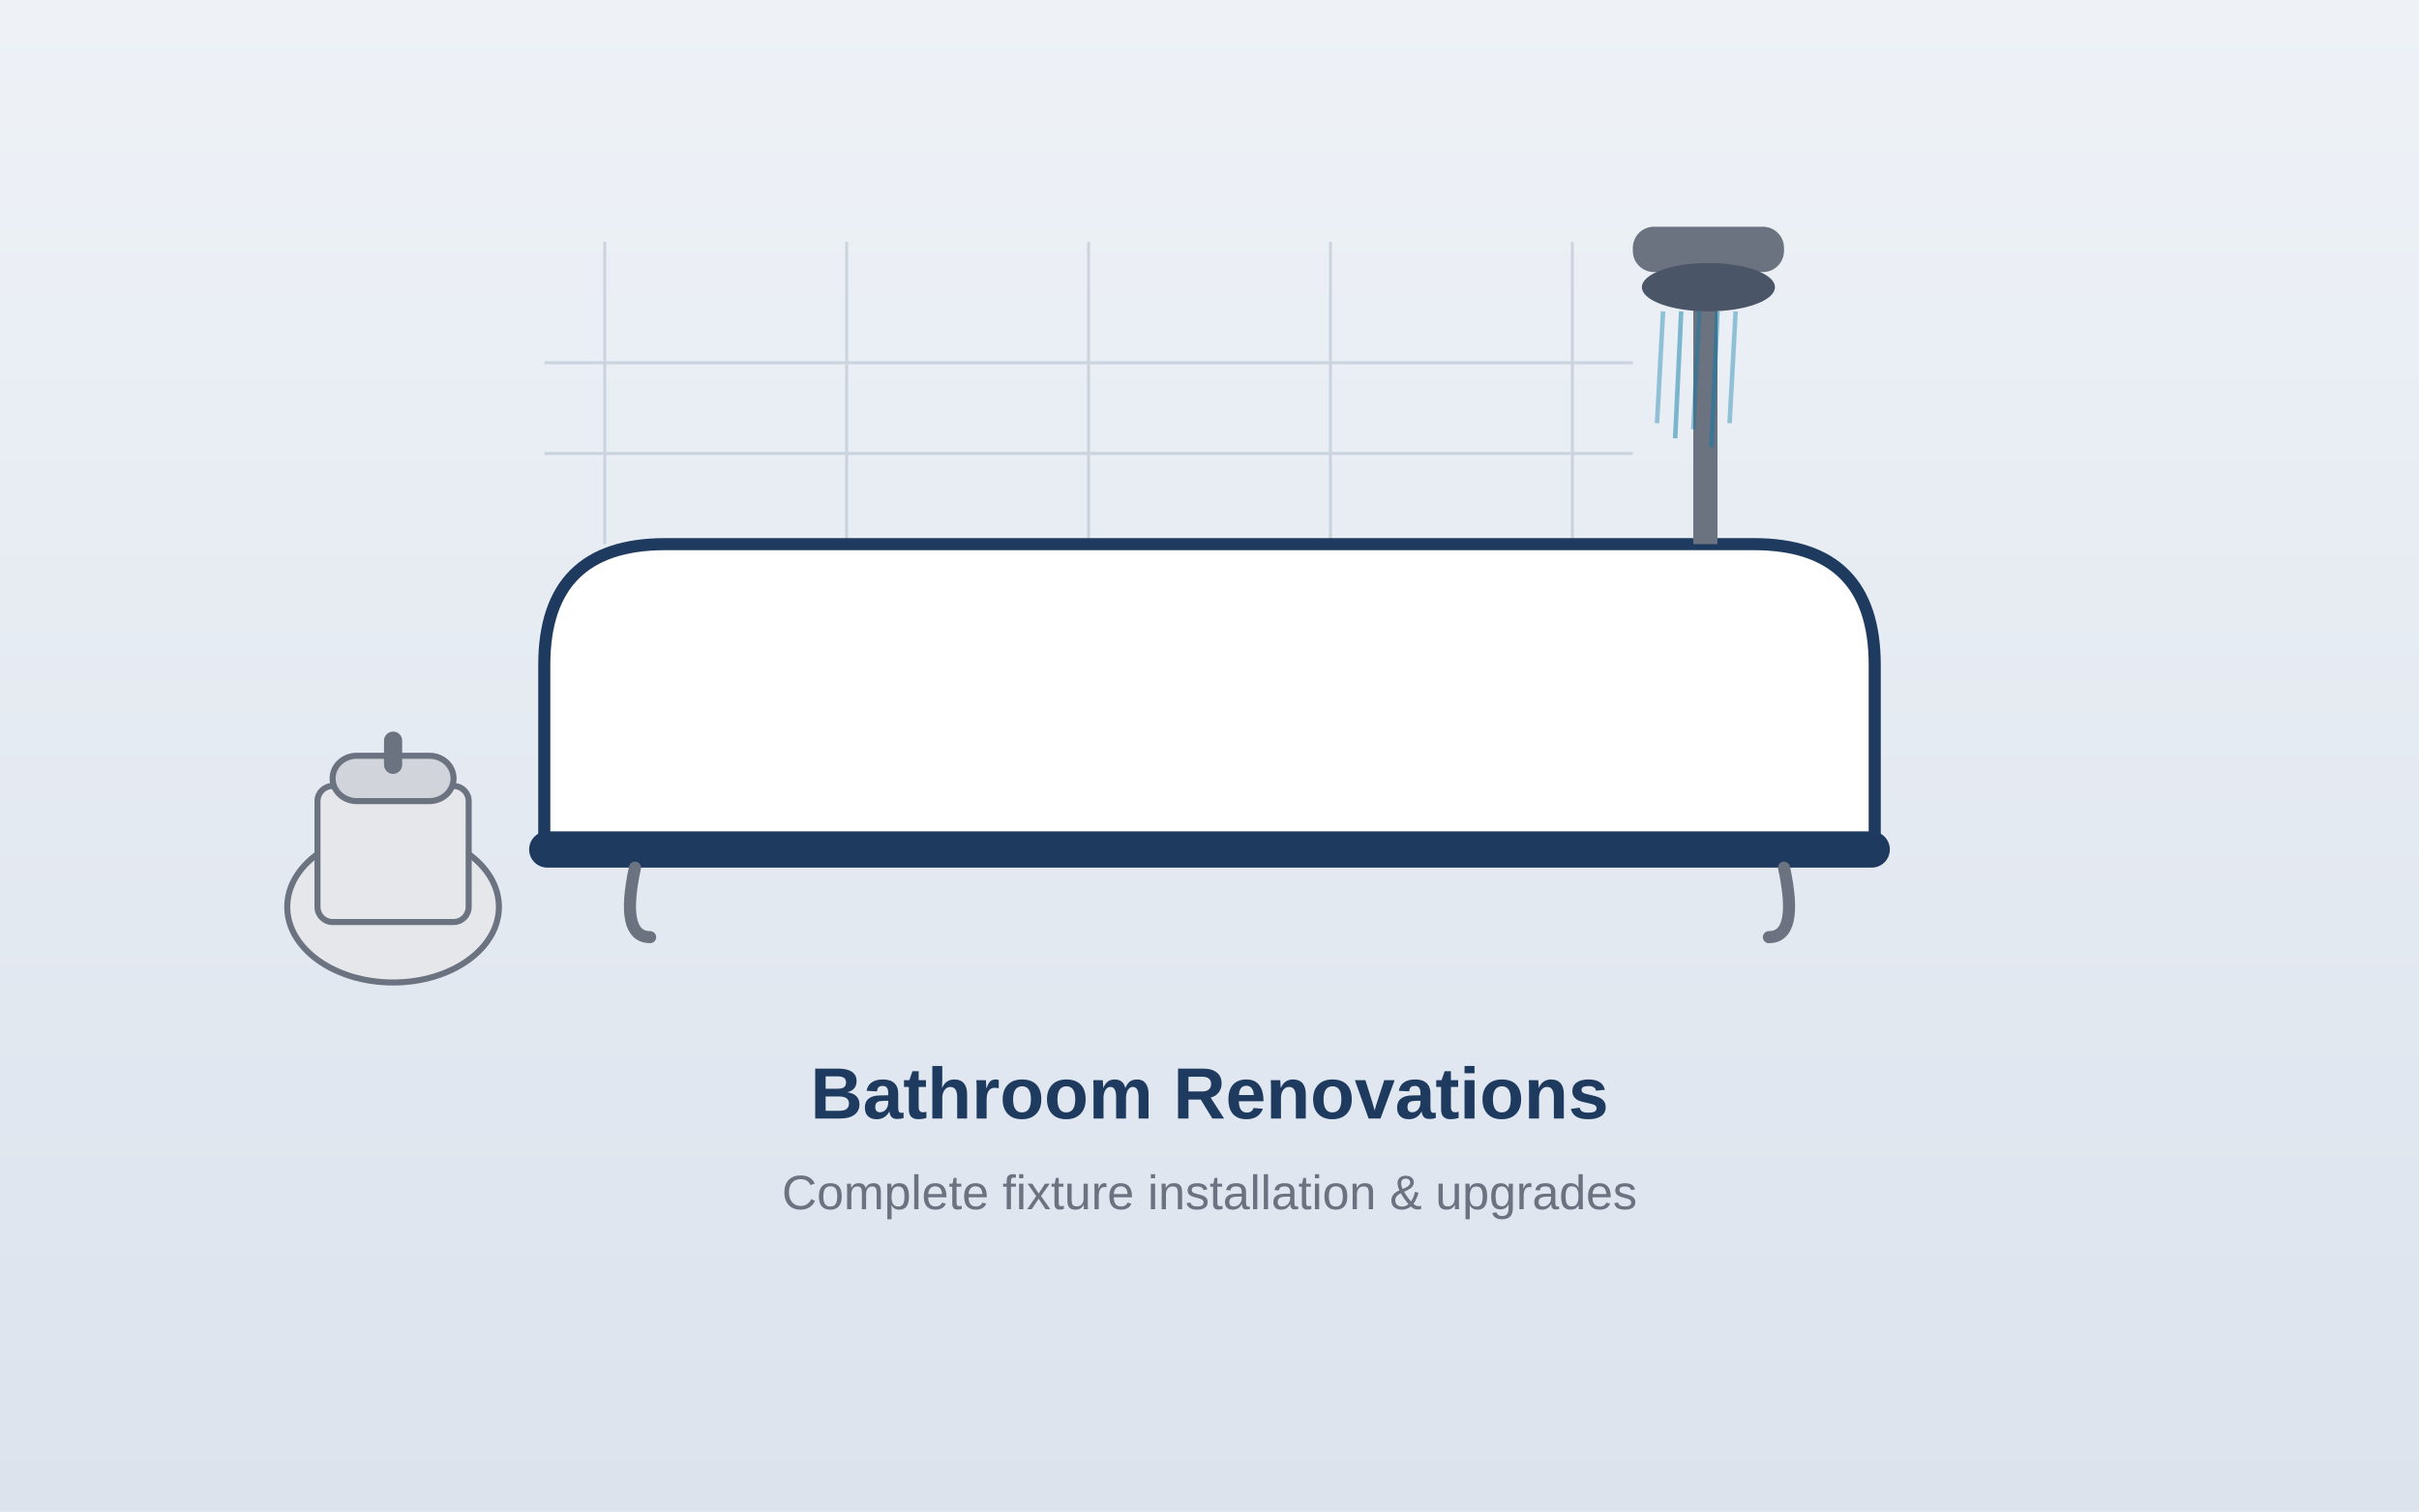
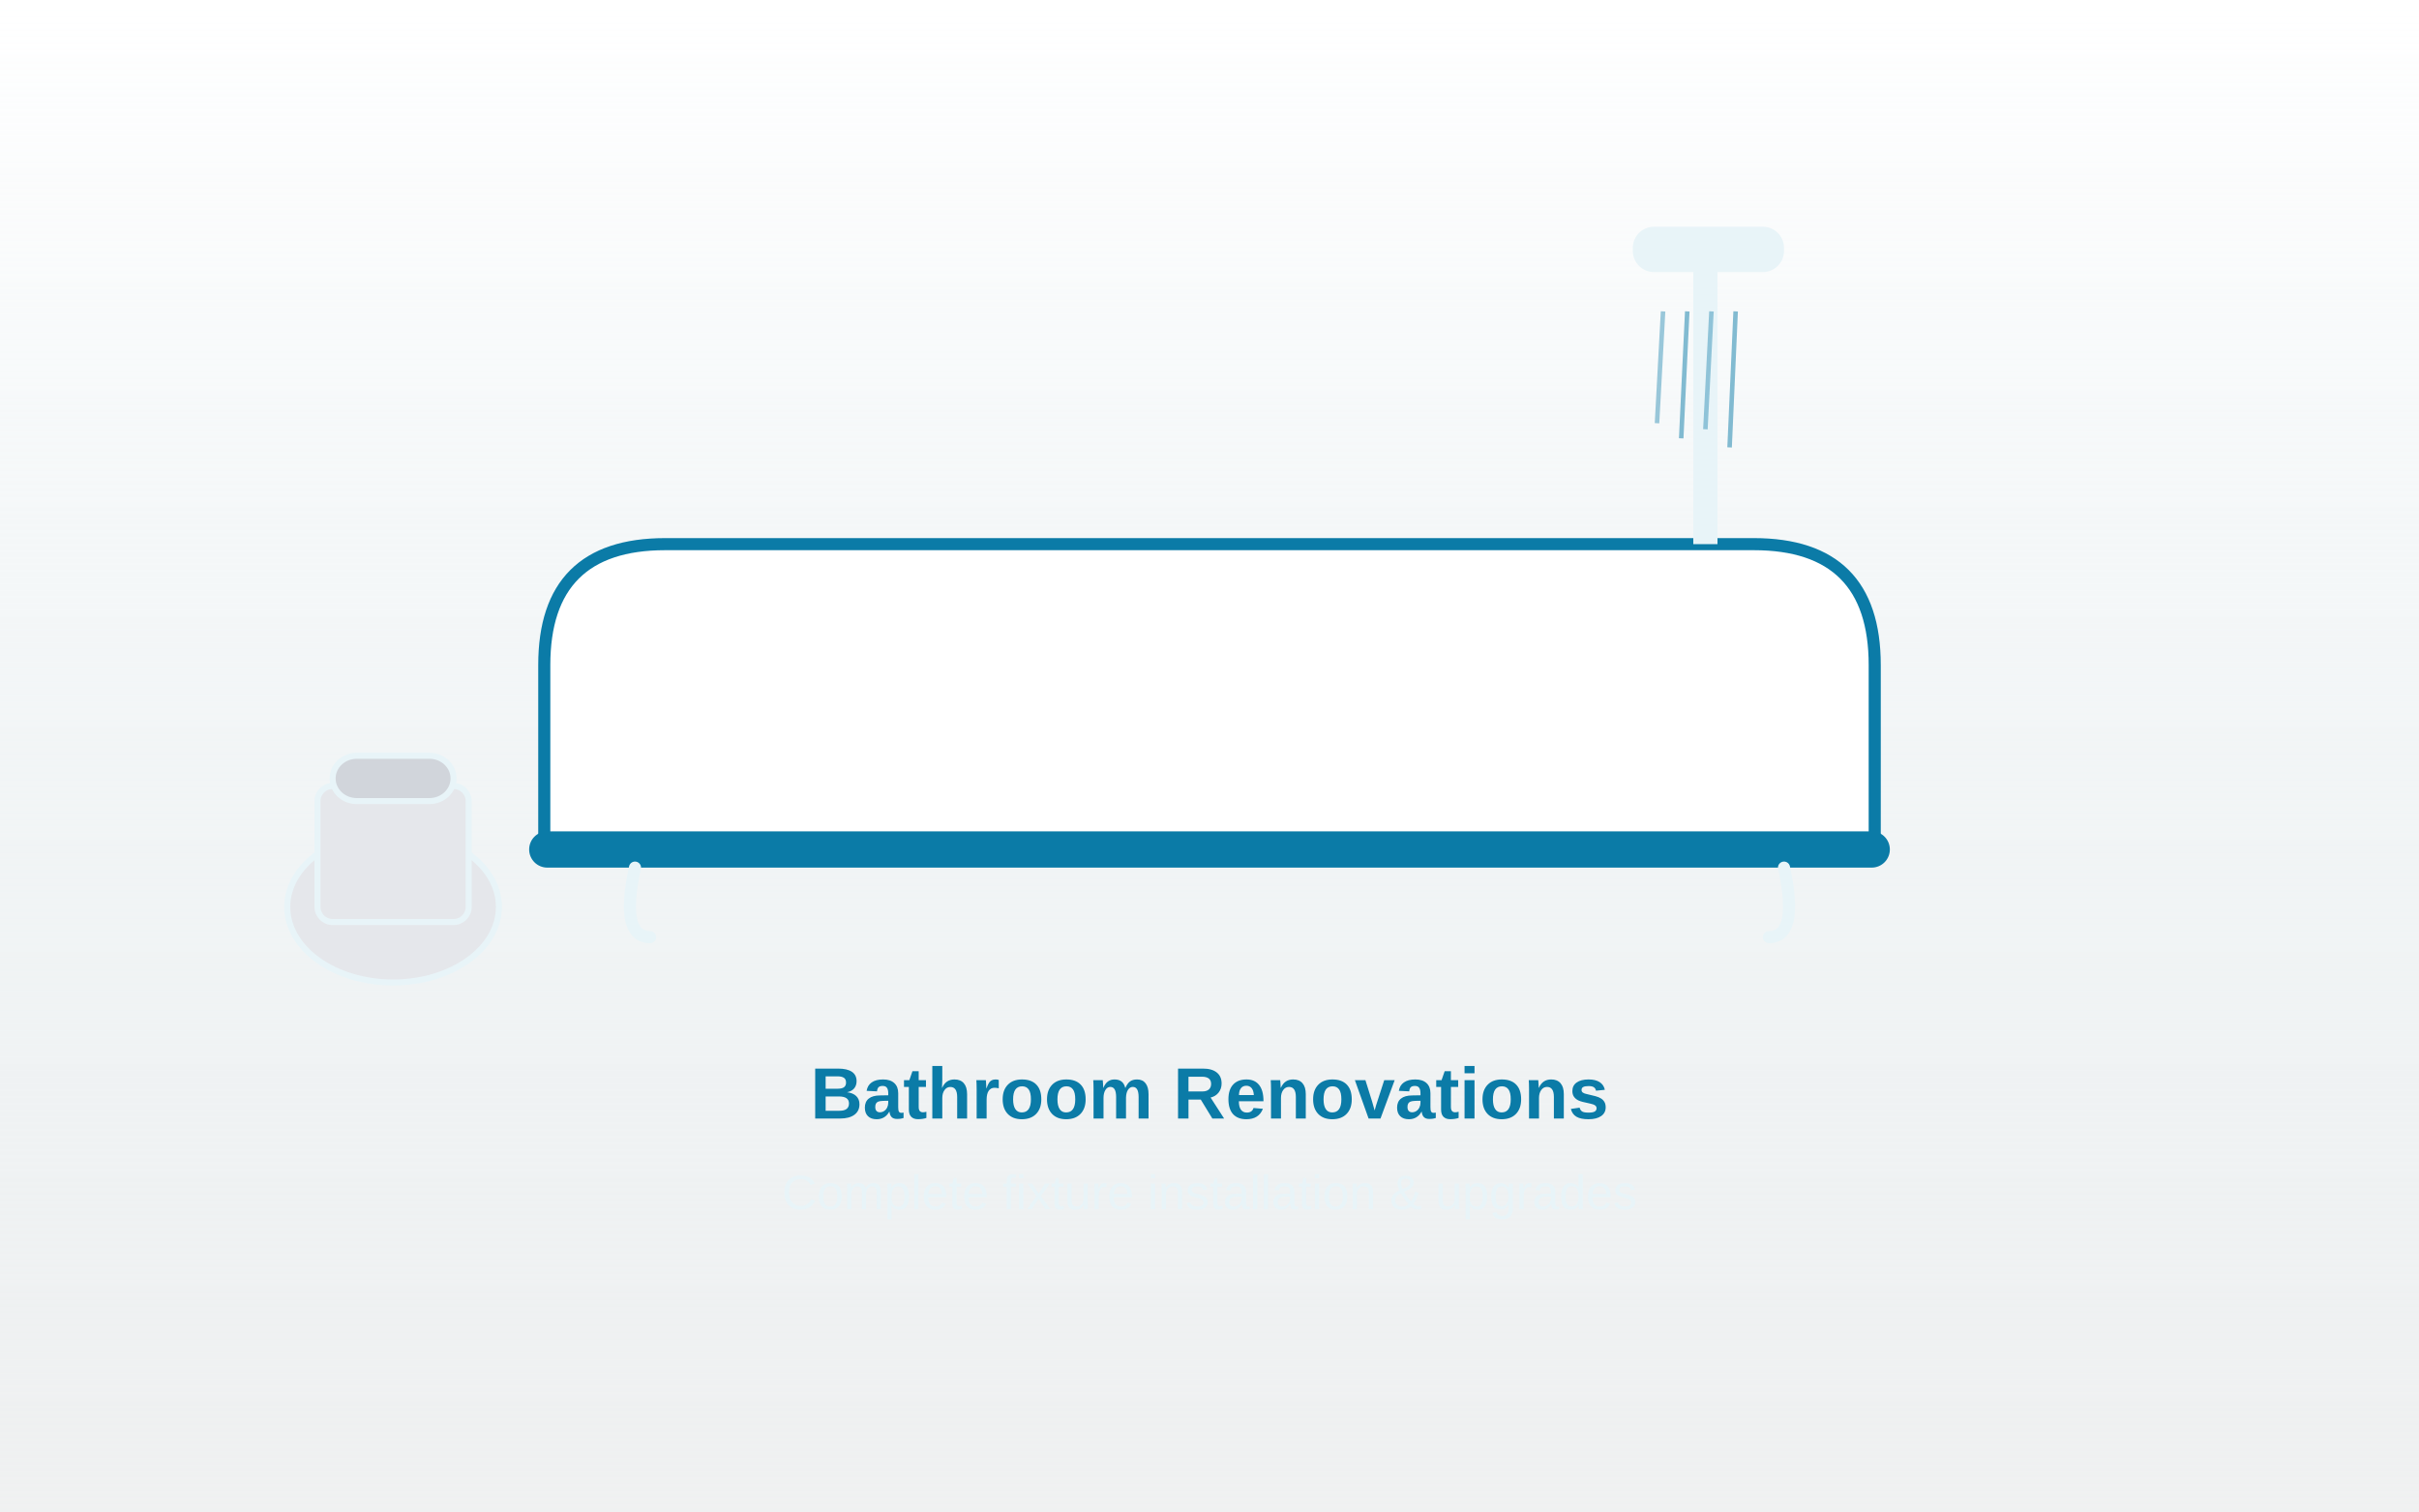
<svg xmlns="http://www.w3.org/2000/svg" viewBox="0 0 800 500" width="800" height="500">
  <defs>
    <linearGradient id="bg4" x1="0" y1="0" x2="0" y2="1">
-       <stop offset="0%" stop-color="#eef2f7" />
-       <stop offset="100%" stop-color="#dce3ed" />
+       <stop offset="0%" stop-color="#FFFFFF" />
+       <stop offset="100%" stop-color="#E8F4F8" stop-opacity="0.1" />
    </linearGradient>
  </defs>
  <rect width="800" height="500" fill="url(#bg4)" />
-   <path d="M180 280 L180 220 Q180 180 220 180 L580 180 Q620 180 620 220 L620 280" stroke="#1e3a5f" stroke-width="4" fill="#fff" />
-   <rect x="175" y="275" width="450" height="12" rx="6" fill="#1e3a5f" />
-   <path d="M210 287 Q205 310 215 310" stroke="#6b7280" stroke-width="4" fill="none" stroke-linecap="round" />
-   <path d="M590 287 Q595 310 585 310" stroke="#6b7280" stroke-width="4" fill="none" stroke-linecap="round" />
-   <rect x="560" y="80" width="8" height="100" fill="#6b7280" />
-   <rect x="540" y="75" width="50" height="15" rx="7" fill="#6b7280" />
-   <ellipse cx="565" cy="95" rx="22" ry="8" fill="#4a5568" />
+   <path d="M180 280 L180 220 Q180 180 220 180 L580 180 Q620 180 620 220 L620 280" stroke="#0B7BA7" stroke-width="4" fill="#fff" />
+   <rect x="175" y="275" width="450" height="12" rx="6" fill="#0B7BA7" />
+   <path d="M210 287 Q205 310 215 310" stroke="#E8F4F8" stroke-width="4" fill="none" stroke-linecap="round" />
+   <path d="M590 287 Q595 310 585 310" stroke="#E8F4F8" stroke-width="4" fill="none" stroke-linecap="round" />
+   <rect x="560" y="80" width="8" height="100" fill="#E8F4F8" />
+   <rect x="540" y="75" width="50" height="15" rx="7" fill="#E8F4F8" />
  <line x1="550" y1="103" x2="548" y2="140" stroke="#0B7BA7" stroke-width="1.5" opacity="0.4" />
-   <line x1="556" y1="103" x2="554" y2="145" stroke="#0B7BA7" stroke-width="1.5" opacity="0.5" />
-   <line x1="562" y1="103" x2="560" y2="142" stroke="#0B7BA7" stroke-width="1.5" opacity="0.4" />
-   <line x1="568" y1="103" x2="566" y2="148" stroke="#0B7BA7" stroke-width="1.5" opacity="0.5" />
-   <line x1="574" y1="103" x2="572" y2="140" stroke="#0B7BA7" stroke-width="1.5" opacity="0.4" />
+   <line x1="558" y1="103" x2="556" y2="145" stroke="#0B7BA7" stroke-width="1.5" opacity="0.5" />
+   <line x1="566" y1="103" x2="564" y2="142" stroke="#0B7BA7" stroke-width="1.5" opacity="0.4" />
+   <line x1="574" y1="103" x2="572" y2="148" stroke="#0B7BA7" stroke-width="1.5" opacity="0.5" />
  <g transform="translate(130, 200)">
-     <ellipse cx="0" cy="100" rx="35" ry="25" fill="#e5e7eb" stroke="#6b7280" stroke-width="2" />
-     <rect x="-25" y="60" width="50" height="45" rx="5" fill="#e5e7eb" stroke="#6b7280" stroke-width="2" />
-     <rect x="-20" y="50" width="40" height="15" rx="8" fill="#d1d5db" stroke="#6b7280" stroke-width="2" />
-     <rect x="-3" y="42" width="6" height="14" rx="3" fill="#6b7280" />
+     <ellipse cx="0" cy="100" rx="35" ry="25" fill="#e5e7eb" stroke="#E8F4F8" stroke-width="2" />
+     <rect x="-25" y="60" width="50" height="45" rx="5" fill="#e5e7eb" stroke="#E8F4F8" stroke-width="2" />
+     <rect x="-20" y="50" width="40" height="15" rx="8" fill="#d1d5db" stroke="#E8F4F8" stroke-width="2" />
  </g>
-   <g opacity="0.15">
-     <line x1="200" y1="80" x2="200" y2="180" stroke="#1e3a5f" stroke-width="1" />
-     <line x1="280" y1="80" x2="280" y2="180" stroke="#1e3a5f" stroke-width="1" />
-     <line x1="360" y1="80" x2="360" y2="180" stroke="#1e3a5f" stroke-width="1" />
-     <line x1="440" y1="80" x2="440" y2="180" stroke="#1e3a5f" stroke-width="1" />
-     <line x1="520" y1="80" x2="520" y2="180" stroke="#1e3a5f" stroke-width="1" />
-     <line x1="180" y1="120" x2="540" y2="120" stroke="#1e3a5f" stroke-width="1" />
-     <line x1="180" y1="150" x2="540" y2="150" stroke="#1e3a5f" stroke-width="1" />
-   </g>
-   <text x="400" y="370" text-anchor="middle" font-family="Arial, sans-serif" font-size="24" font-weight="700" fill="#1e3a5f">Bathroom Renovations</text>
-   <text x="400" y="400" text-anchor="middle" font-family="Arial, sans-serif" font-size="16" fill="#6b7280">Complete fixture installation &amp; upgrades</text>
+   <text x="400" y="370" text-anchor="middle" font-family="Arial, sans-serif" font-size="24" font-weight="700" fill="#0B7BA7">Bathroom Renovations</text>
+   <text x="400" y="400" text-anchor="middle" font-family="Arial, sans-serif" font-size="16" fill="#E8F4F8">Complete fixture installation &amp; upgrades</text>
</svg>
